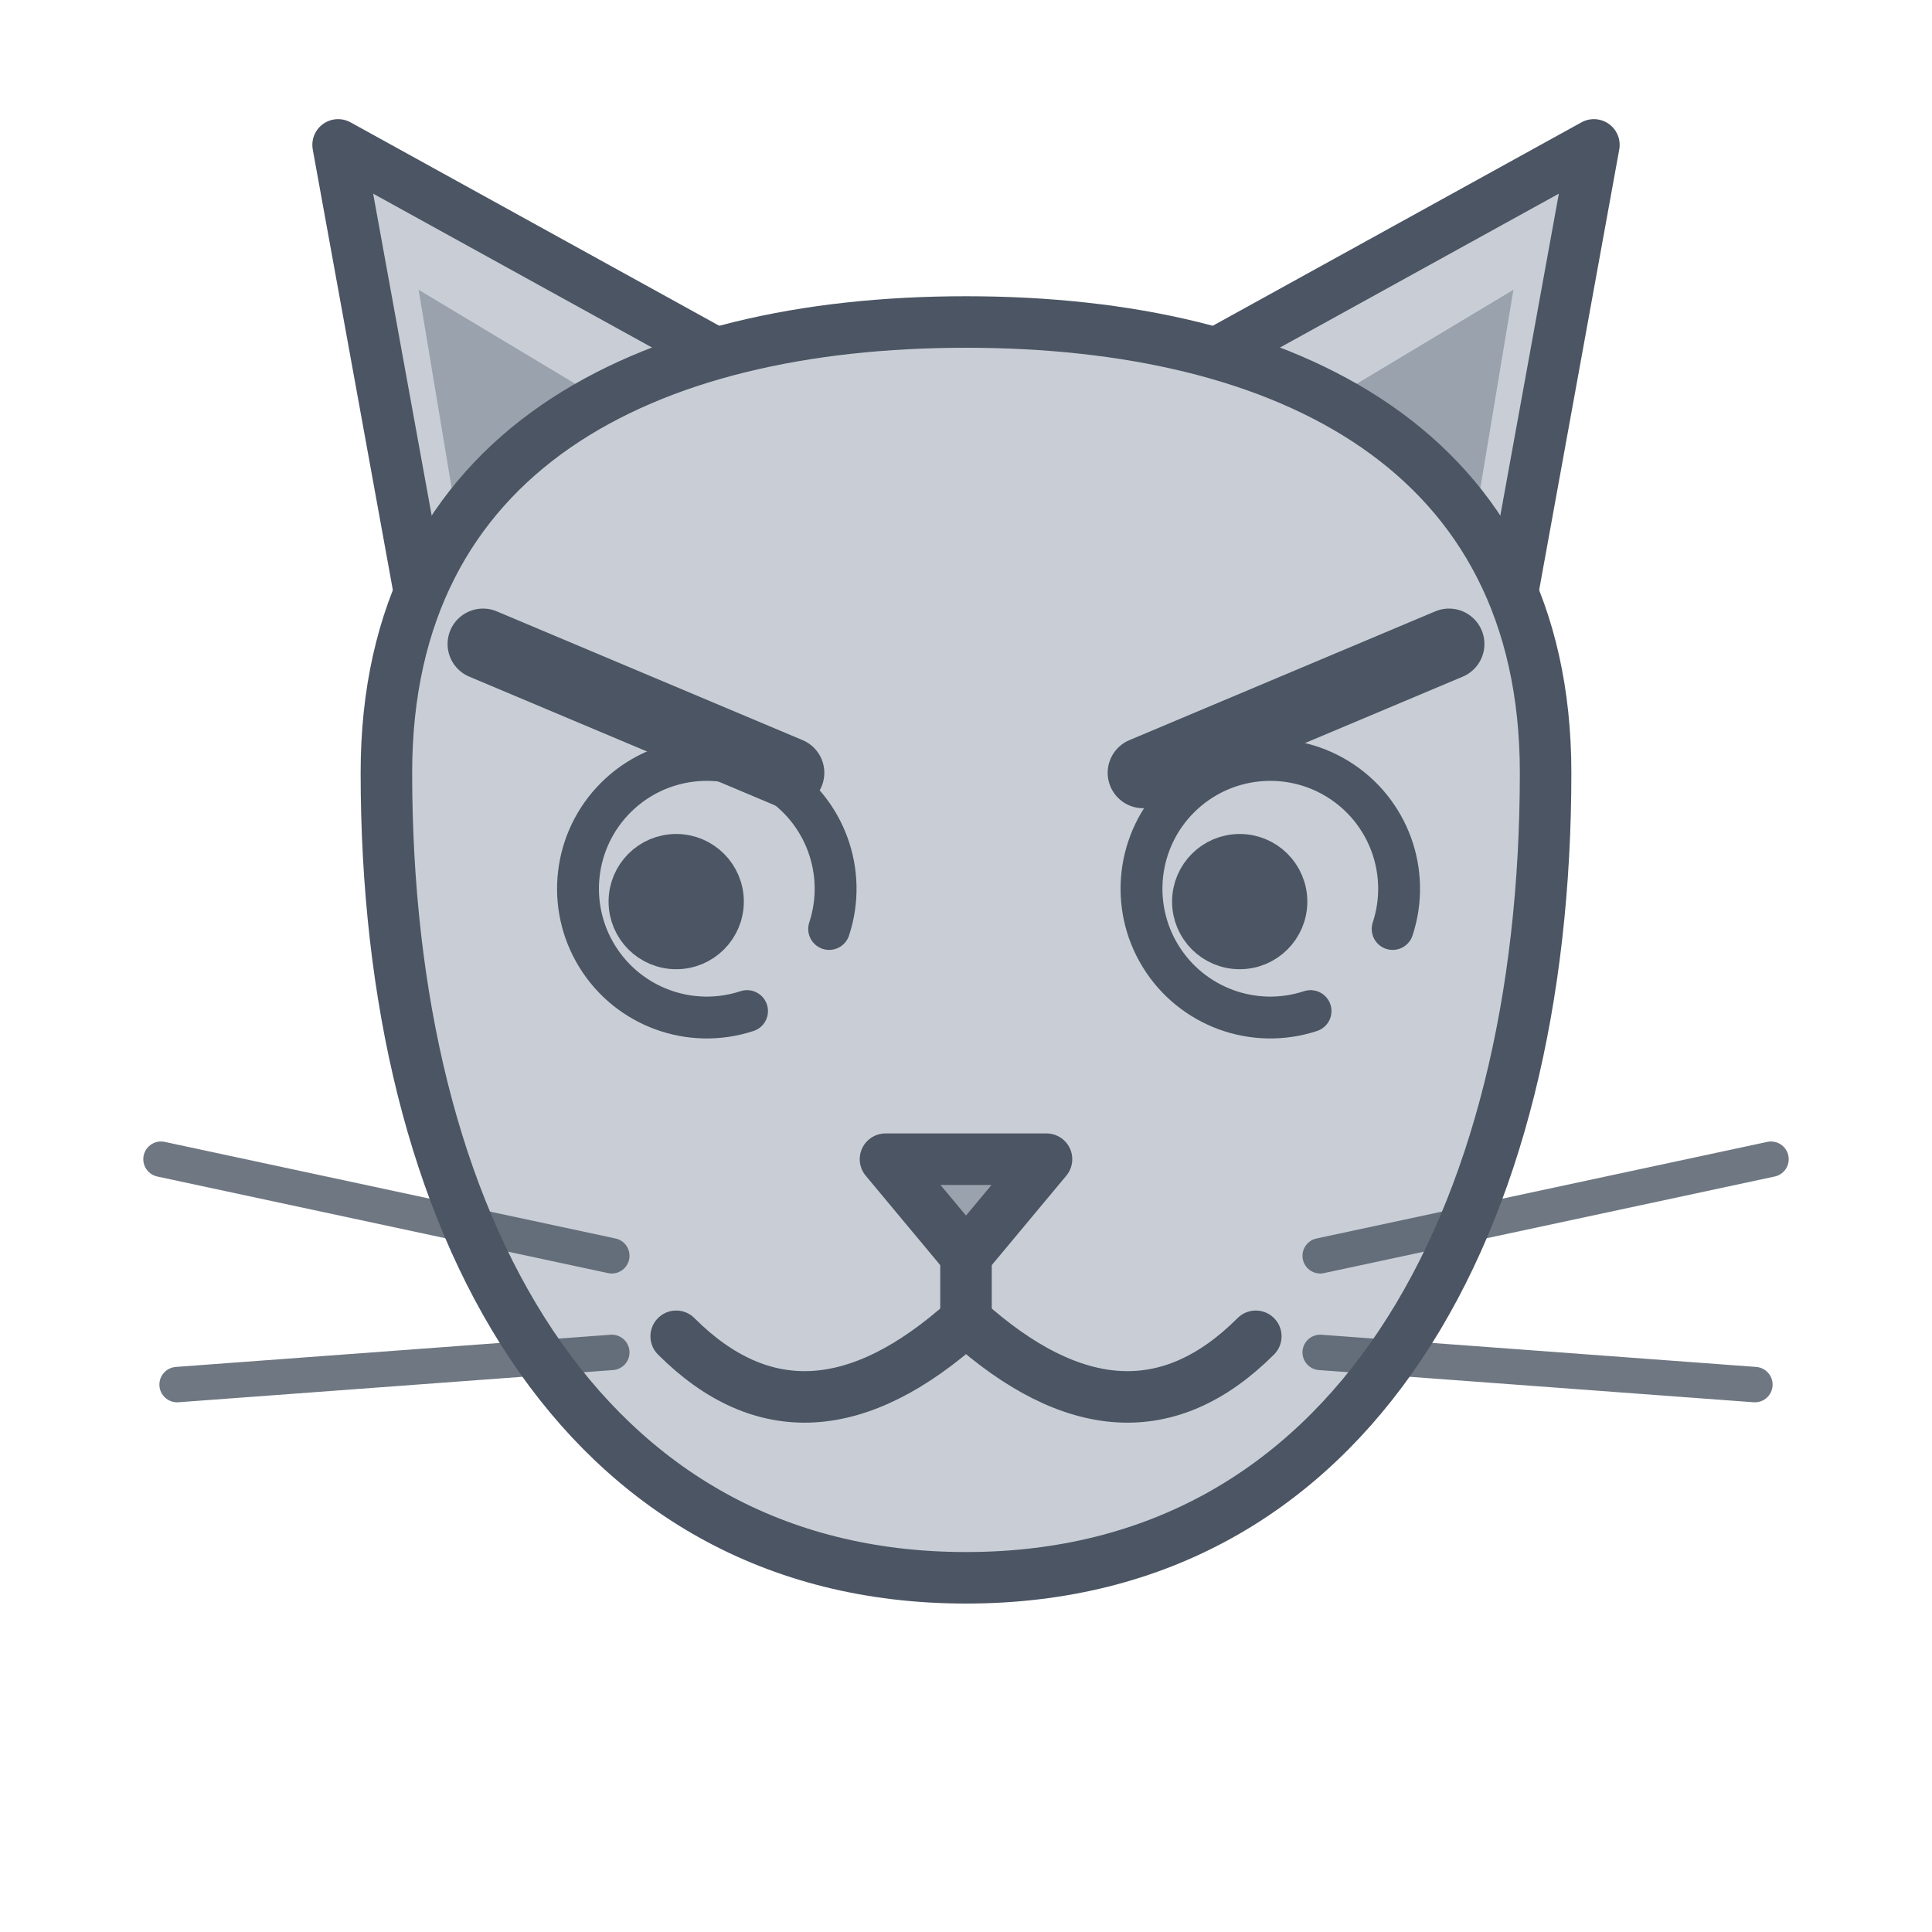
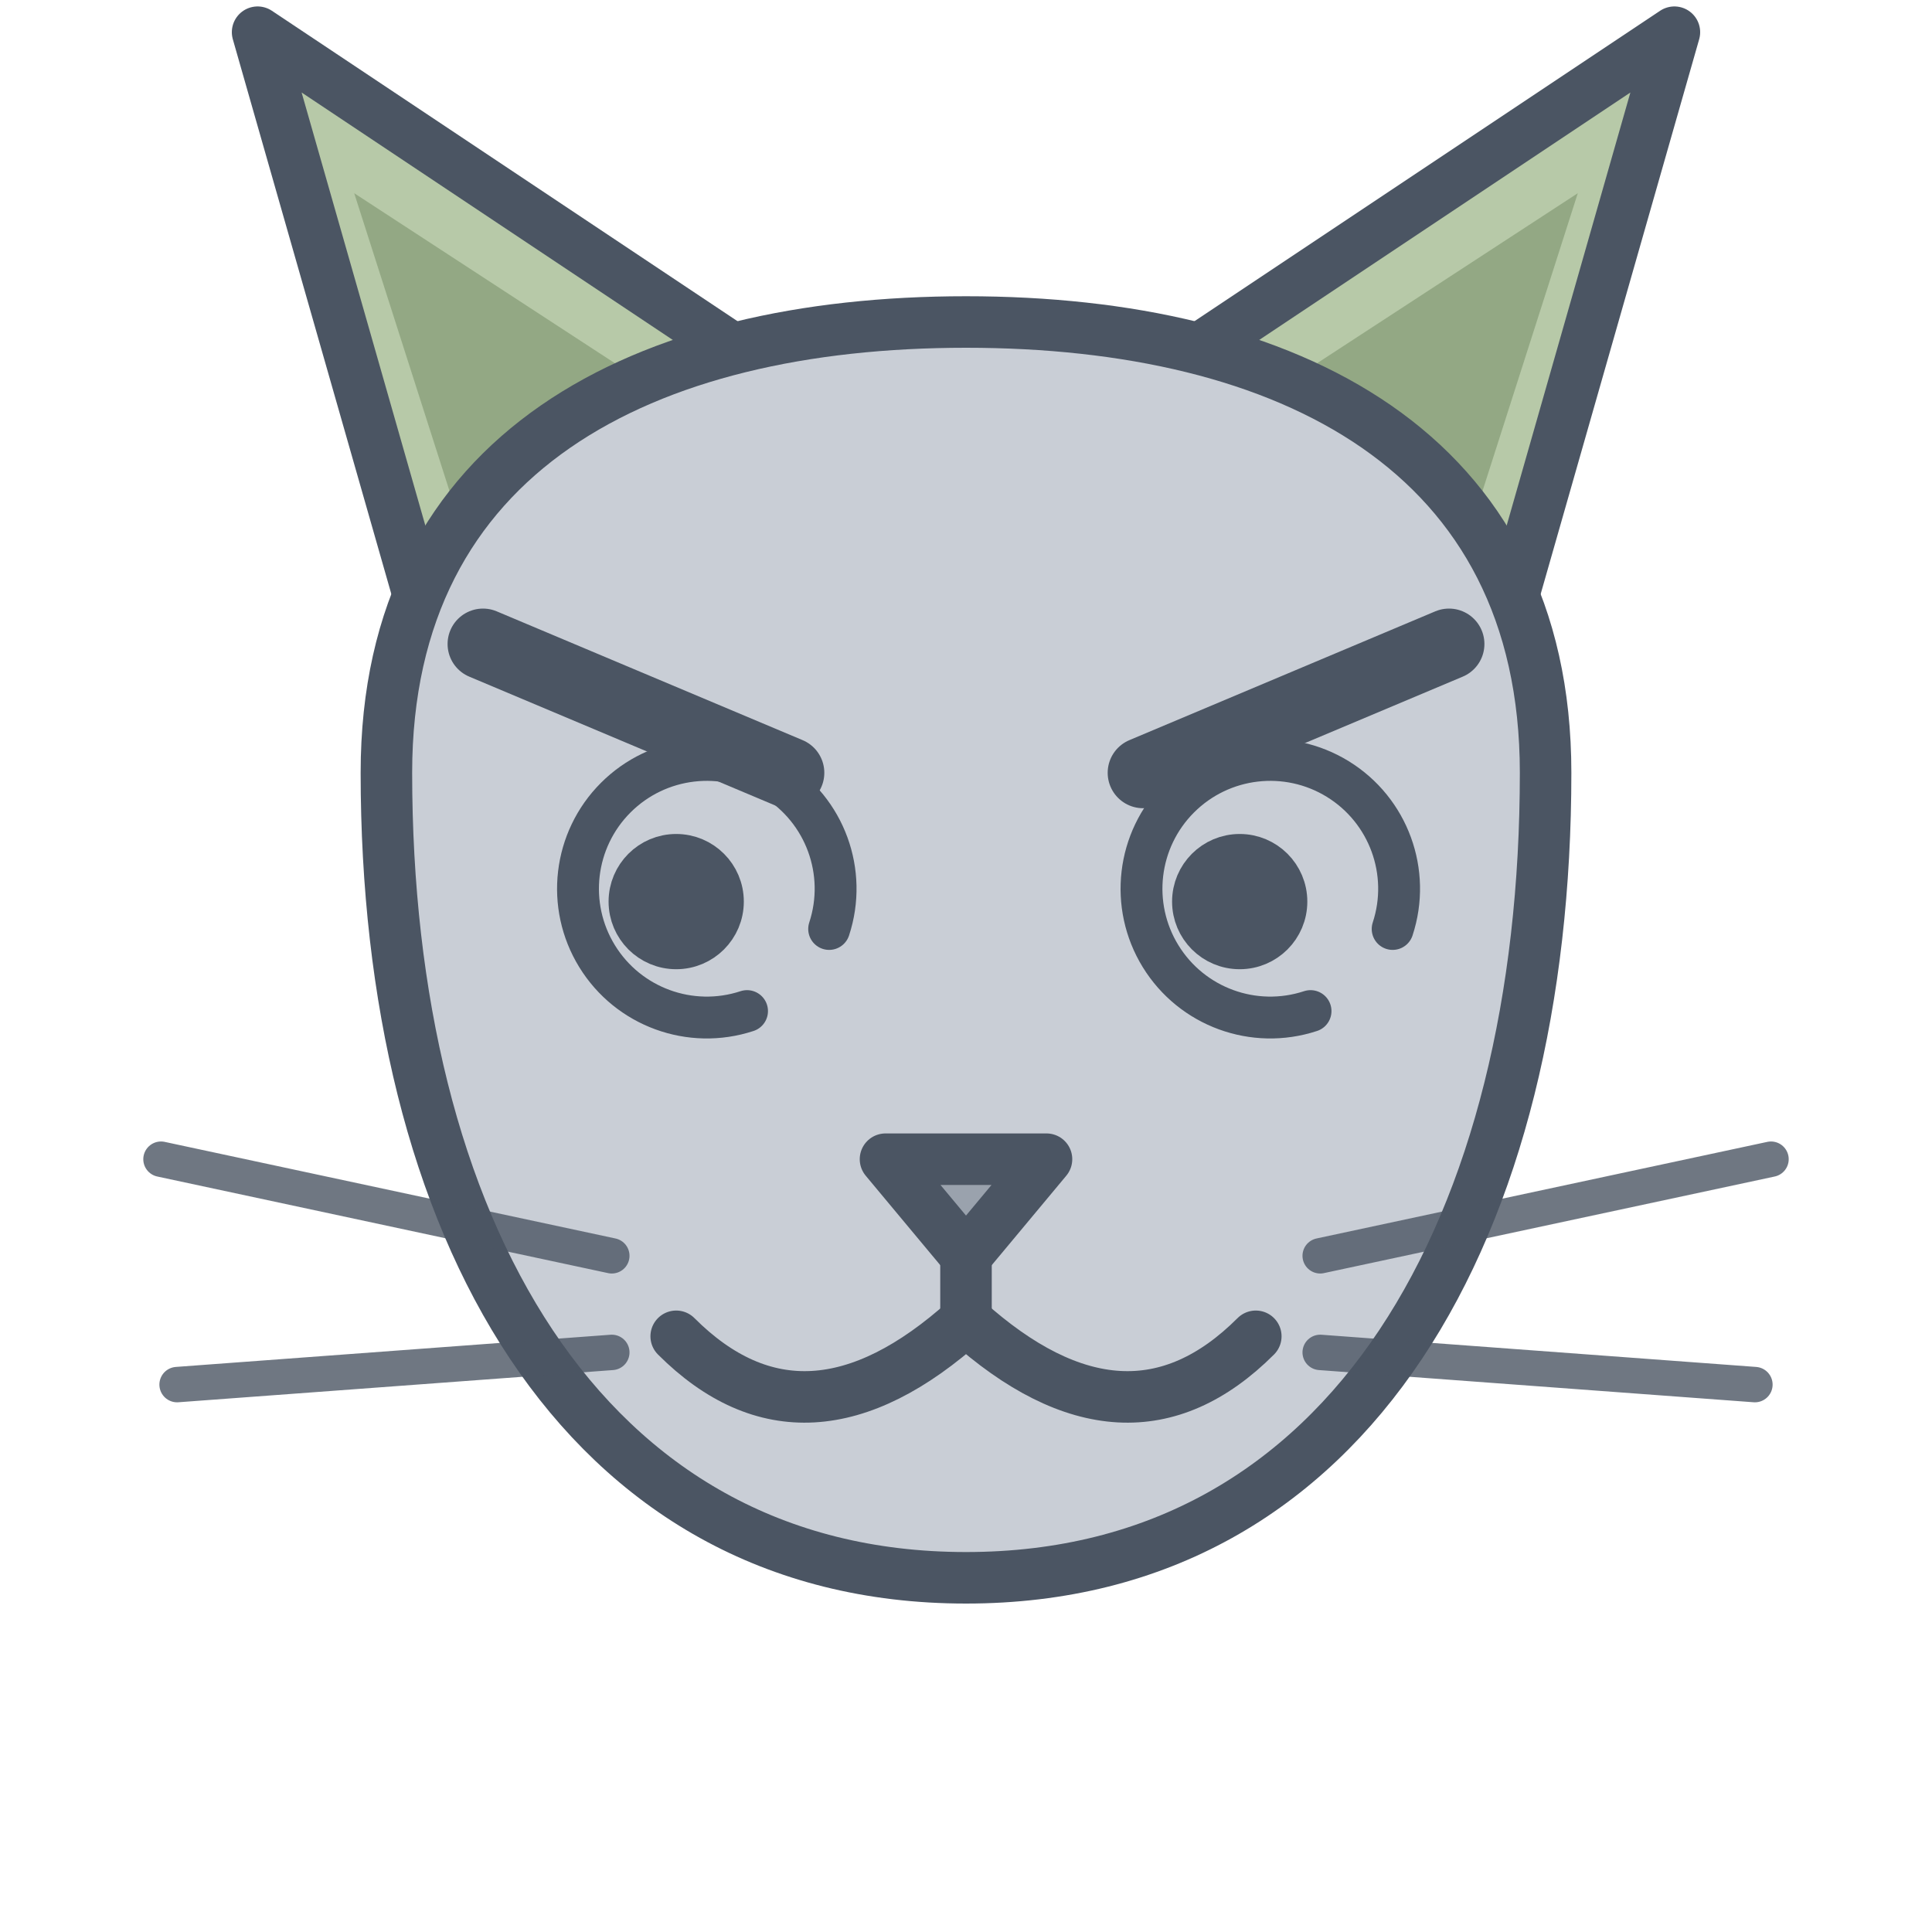
<svg xmlns="http://www.w3.org/2000/svg" viewBox="0 0 120 120" role="img" aria-label="c@t-harness">
  <g fill="none" stroke="#4b5563" stroke-width="3.2" stroke-linecap="round" stroke-linejoin="round">
-     <path d="M27 42 L21 9 L50 25 Z" fill="#c9ced6" />
-     <path d="M93 42 L99 9 L70 25 Z" fill="#c9ced6" />
-     <path d="M29 36 L26 18 L41 27 Z" fill="#9aa2ad" stroke="none" />
-     <path d="M91 36 L94 18 L79 27 Z" fill="#9aa2ad" stroke="none" />
+     <path d="M28 44 L16 2 L52 26 Z" fill="#b7c9a8" />
+     <path d="M92 44 L104 2 L68 26 Z" fill="#b7c9a8" />
+     <path d="M30 37 L22 12 L45 27 Z" fill="#93a884" stroke="none" />
+     <path d="M90 37 L98 12 L75 27 Z" fill="#93a884" stroke="none" />
    <path d="M24 48 C24 28 40 20 60 20 C80 20 96 28 96 48              C96 76 84 98 60 98 C36 98 24 76 24 48 Z" fill="#c9ced6" />
    <path d="M30 40 L49 48" stroke-width="4.4" />
    <path d="M90 40 L71 48" stroke-width="4.4" />
    <g stroke-width="2.6">
      <path d="M46.4 62.8 A8 8 0 1 1 51.5 57.7" />
      <circle cx="42" cy="56" r="2.9" fill="#4b5563" />
      <path d="M81.4 62.8 A8 8 0 1 1 86.5 57.7" />
      <circle cx="77" cy="56" r="2.9" fill="#4b5563" />
    </g>
    <path d="M55 72 L65 72 L60 78 Z" fill="#9aa2ad" />
    <path d="M60 78 L60 82" />
    <path d="M60 82 q-10 9 -18 1" />
    <path d="M60 82 q10 9 18 1" />
    <g stroke-width="2.2" opacity="0.8">
      <path d="M38 78 L10 72" />
      <path d="M38 84 L11 86" />
      <path d="M82 78 L110 72" />
      <path d="M82 84 L109 86" />
    </g>
  </g>
</svg>
